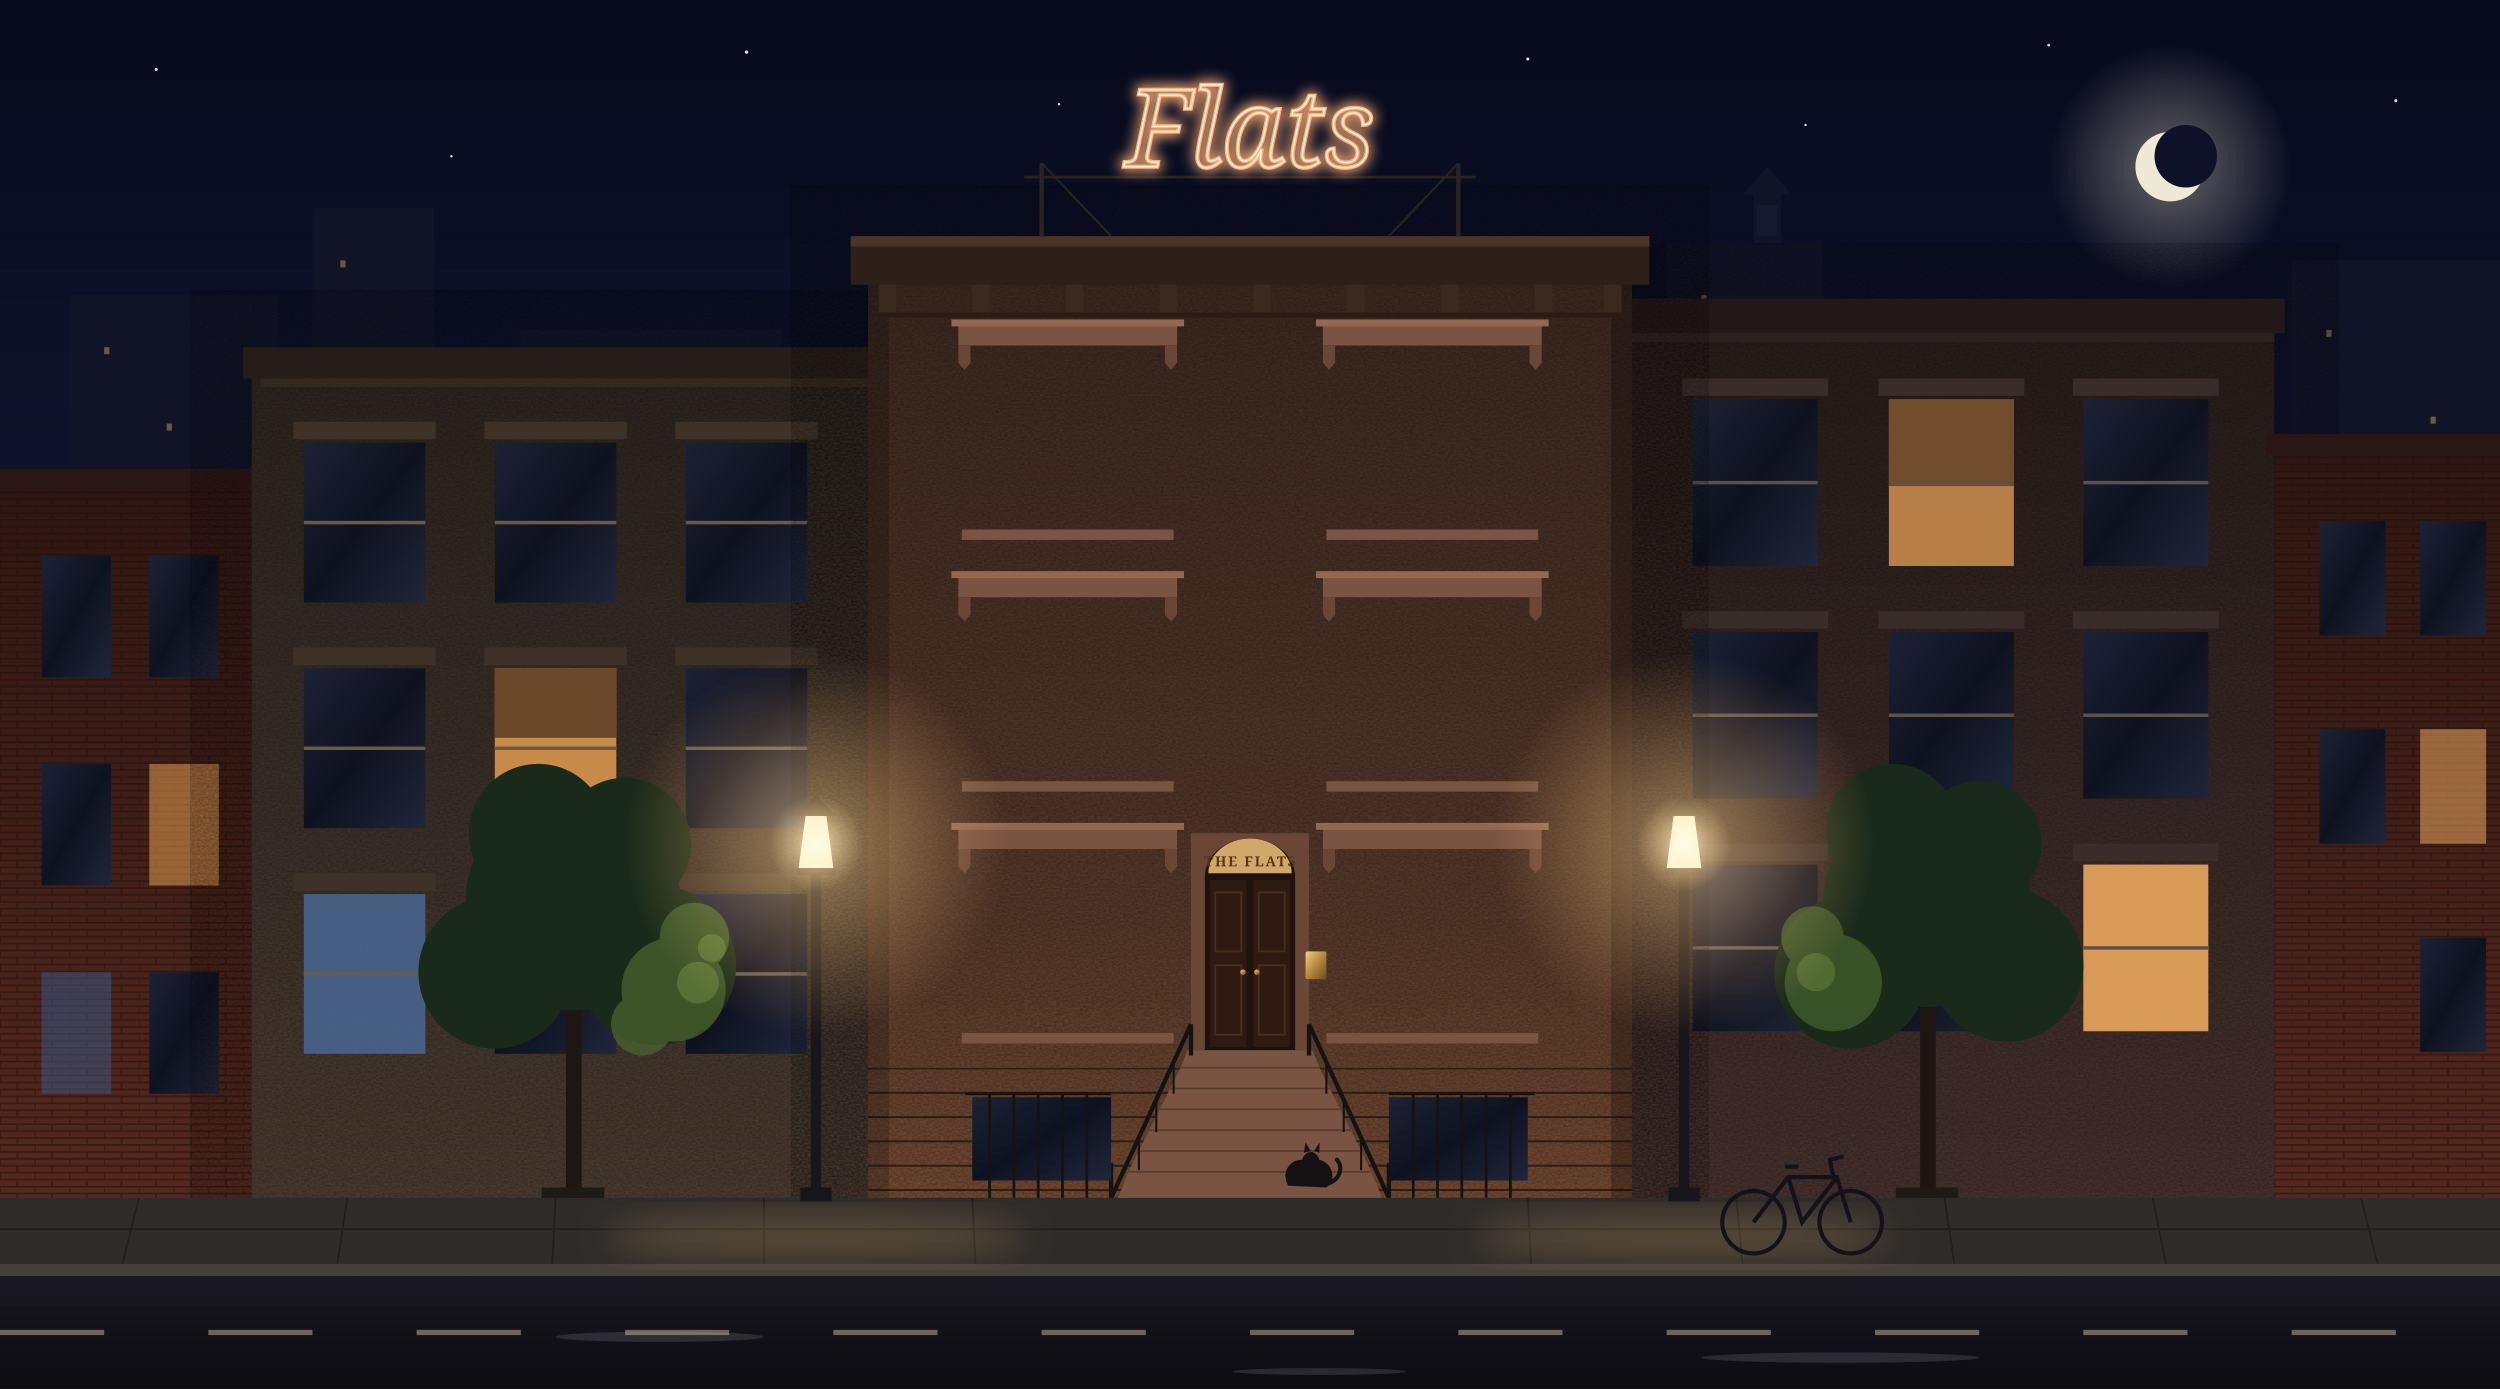
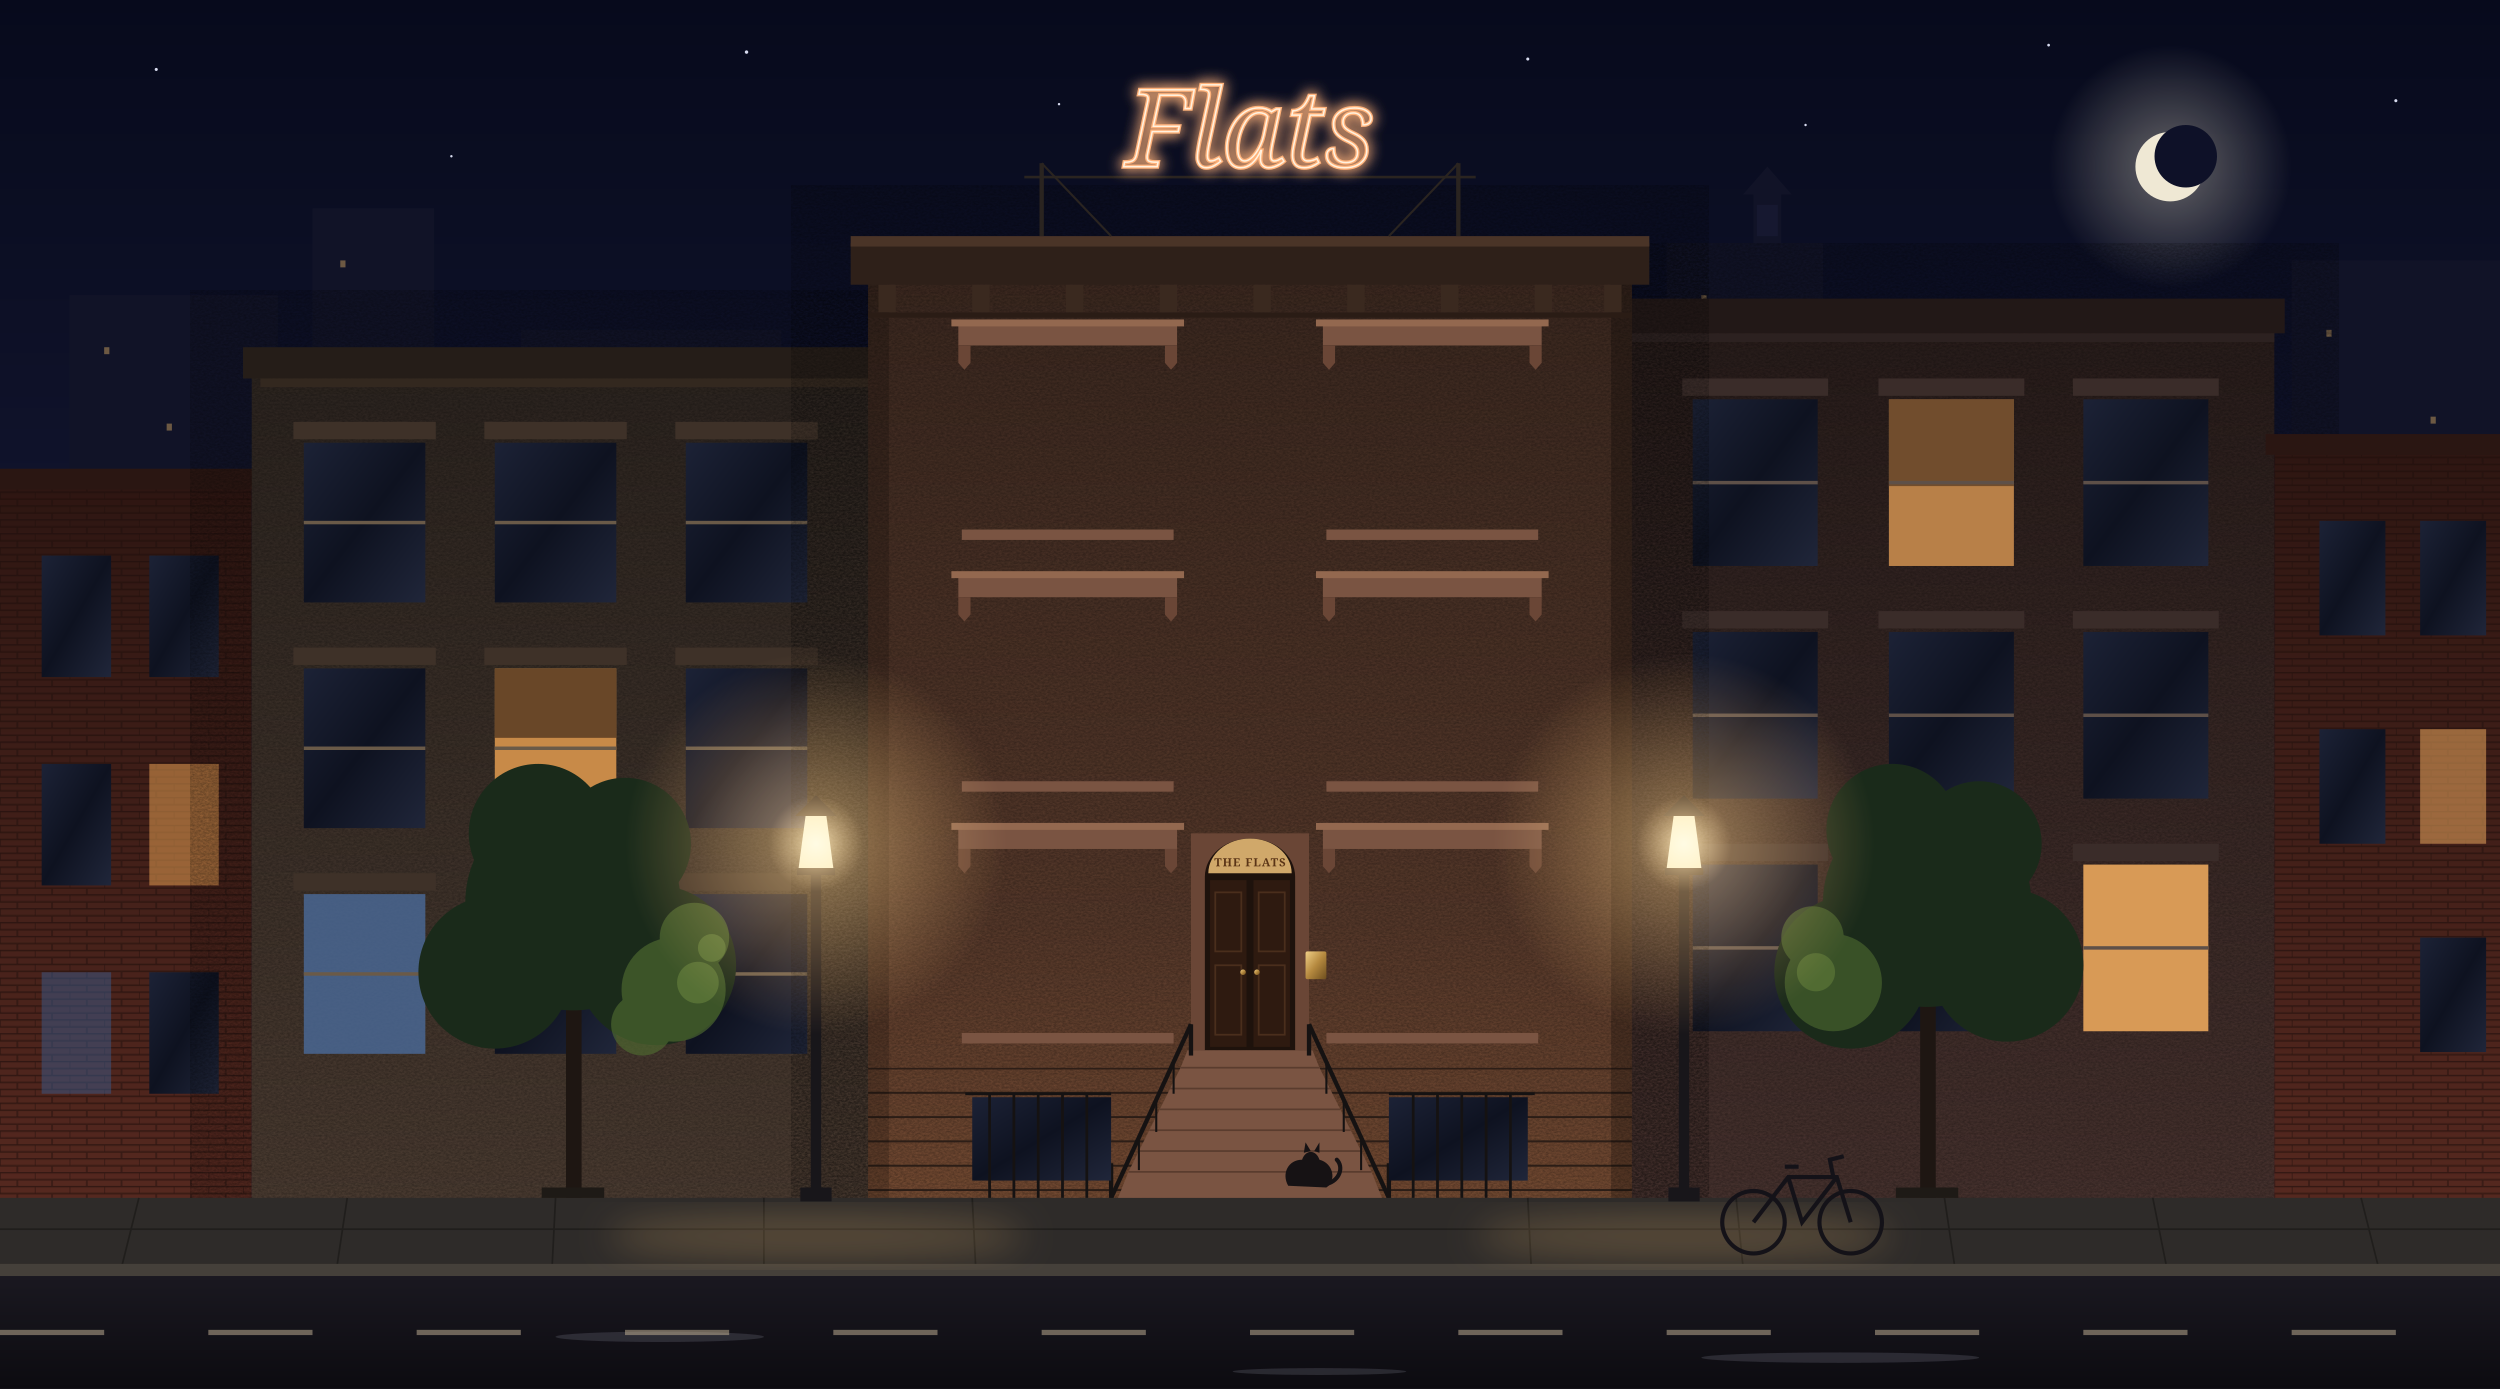
<svg xmlns="http://www.w3.org/2000/svg" viewBox="0 0 1440 800" fill="none">
  <defs>
    <linearGradient id="bsSky" x1="0" y1="0" x2="0" y2="1">
      <stop offset="0" stop-color="#070A1C" />
      <stop offset="0.55" stop-color="#151834" />
      <stop offset="1" stop-color="#3A2C40" />
    </linearGradient>
    <linearGradient id="bsStone" x1="0" y1="0" x2="0" y2="1">
      <stop offset="0" stop-color="#3E2A21" />
      <stop offset="0.7" stop-color="#5A3B2C" />
      <stop offset="1" stop-color="#7A4E34" />
    </linearGradient>
    <linearGradient id="bsStoneL" x1="0" y1="0" x2="0" y2="1">
      <stop offset="0" stop-color="#2E2621" />
      <stop offset="1" stop-color="#4E3E33" />
    </linearGradient>
    <linearGradient id="bsStoneR" x1="0" y1="0" x2="0" y2="1">
      <stop offset="0" stop-color="#2A1E1C" />
      <stop offset="1" stop-color="#4A3430" />
    </linearGradient>
    <linearGradient id="bsBrick" x1="0" y1="0" x2="0" y2="1">
      <stop offset="0" stop-color="#2E1612" />
      <stop offset="1" stop-color="#55281F" />
    </linearGradient>
    <linearGradient id="bsStreet" x1="0" y1="0" x2="0" y2="1">
      <stop offset="0" stop-color="#1A1820" />
      <stop offset="1" stop-color="#0C0B10" />
    </linearGradient>
    <linearGradient id="bsGlass" x1="0" y1="0" x2="1" y2="1">
      <stop offset="0" stop-color="#1C2236" />
      <stop offset="0.5" stop-color="#0E1220" />
      <stop offset="1" stop-color="#20263A" />
    </linearGradient>
    <linearGradient id="bsBrass" x1="0" y1="0" x2="1" y2="1">
      <stop offset="0" stop-color="#F0CF86" />
      <stop offset="0.5" stop-color="#B5893F" />
      <stop offset="1" stop-color="#6E4E1E" />
    </linearGradient>
    <linearGradient id="bsRefl" x1="0" y1="0" x2="0" y2="1">
      <stop offset="0" stop-color="#FFC27A" stop-opacity="0.5" />
      <stop offset="1" stop-color="#FFC27A" stop-opacity="0" />
    </linearGradient>
    <radialGradient id="bsRoomA" cx="0.3" cy="0.4" r="0.8">
      <stop offset="0" stop-color="#FFE0A8" />
      <stop offset="0.45" stop-color="#C8803E" />
      <stop offset="1" stop-color="#4A2616" />
    </radialGradient>
    <radialGradient id="bsRoomB" cx="0.35" cy="0.3" r="0.8">
      <stop offset="0" stop-color="#FFE7B8" />
      <stop offset="0.5" stop-color="#B07A44" />
      <stop offset="1" stop-color="#3A2214" />
    </radialGradient>
    <radialGradient id="bsRoomC" cx="0.7" cy="0.65" r="0.7">
      <stop offset="0" stop-color="#F0B670" />
      <stop offset="0.5" stop-color="#6A4430" />
      <stop offset="1" stop-color="#22150E" />
    </radialGradient>
    <radialGradient id="bsSpill">
      <stop offset="0" stop-color="#FFB45E" stop-opacity="0.55" />
      <stop offset="1" stop-color="#FFB45E" stop-opacity="0" />
    </radialGradient>
    <radialGradient id="bsLamp">
      <stop offset="0" stop-color="#FFE6B0" stop-opacity="0.95" />
      <stop offset="0.25" stop-color="#FFC878" stop-opacity="0.4" />
      <stop offset="1" stop-color="#FFB45E" stop-opacity="0" />
    </radialGradient>
    <radialGradient id="bsMoon">
      <stop offset="0" stop-color="#EDE6D2" stop-opacity="0.4" />
      <stop offset="1" stop-color="#EDE6D2" stop-opacity="0" />
    </radialGradient>
    <filter id="bsBlur3">
      <feGaussianBlur stdDeviation="3" />
    </filter>
    <filter id="bsBlur10">
      <feGaussianBlur stdDeviation="10" />
    </filter>
    <filter id="bsStreak">
      <feGaussianBlur stdDeviation="4 14" />
    </filter>
    <filter id="bsNeon" x="-30%" y="-60%" width="160%" height="220%">
      <feGaussianBlur stdDeviation="4" result="b" />
      <feMerge>
        <feMergeNode in="b" />
        <feMergeNode in="b" />
        <feMergeNode in="SourceGraphic" />
      </feMerge>
    </filter>
    <filter id="bsTex">
      <feTurbulence type="fractalNoise" baseFrequency="0.6 0.9" numOctaves="3" seed="12" />
      <feColorMatrix type="matrix" values="0 0 0 0 0  0 0 0 0 0  0 0 0 0 0  0 0 0 0.35 0" />
    </filter>
    <filter id="bsGrain">
      <feTurbulence type="fractalNoise" baseFrequency="0.9" numOctaves="2" seed="4" />
      <feColorMatrix type="saturate" values="0" />
      <feComponentTransfer>
        <feFuncA type="linear" slope="0.14" />
      </feComponentTransfer>
    </filter>
    <pattern id="bsBricks" width="20" height="8" patternUnits="userSpaceOnUse">
      <rect width="20" height="8" fill="none" />
      <path d="M0 7.5 H20 M10 0 V3.5 M0 3.5 H20 M0 3.5 V7.5" stroke="#1E0E0B" stroke-width="0.8" opacity="0.6" fill="none" />
    </pattern>
    <pattern id="bsRustic" width="440" height="14" patternUnits="userSpaceOnUse">
      <line x1="0" y1="13.5" x2="440" y2="13.5" stroke="#2A1C15" stroke-width="1.2" />
    </pattern>
    <g id="bsSash">
      <rect x="1.5" y="1.5" width="107" height="97" fill="none" stroke="#CDBFA4" stroke-width="3" />
      <rect x="0" y="47" width="110" height="5" fill="#CDBFA4" />
      <line x1="55" y1="0" x2="55" y2="100" stroke="#CDBFA4" stroke-width="2.5" />
    </g>
    <g id="bsIntA">
      <rect width="110" height="100" fill="url(#bsRoomA)" />
      <rect x="60" y="18" width="26" height="19" fill="#3A2A1E" stroke="#C9A15A" stroke-width="1.2" />
      <path d="M62 34 C68 28 74 31 84 26 L84 35 L62 35 Z" fill="#8A5A3A" />
      <line x1="26" y1="48" x2="26" y2="100" stroke="#2A1A10" stroke-width="2" />
      <path d="M15 48 L37 48 L33 33 L19 33 Z" fill="#FFE8BC" />
      <path d="M0 84 C0 76 10 74 20 74 L92 74 C102 74 110 76 110 84 L110 100 L0 100 Z" fill="#3E1E12" />
      <path d="M96 74 C90 58 96 46 104 44 C108 52 106 64 100 74 Z" fill="#24361F" />
      <path d="M102 74 C104 62 110 56 110 56 L110 74 Z" fill="#2F4A2A" />
      <rect x="0" y="0" width="12" height="100" fill="#E8CFA0" opacity="0.35" />
      <rect x="98" y="0" width="12" height="100" fill="#E8CFA0" opacity="0.3" />
    </g>
    <g id="bsIntB">
      <rect width="110" height="100" fill="url(#bsRoomB)" />
      <rect x="66" y="14" width="40" height="86" fill="#2A1A10" />
      <g fill="#3E2716">
        <rect x="66" y="34" width="40" height="2" />
        <rect x="66" y="56" width="40" height="2" />
        <rect x="66" y="78" width="40" height="2" />
      </g>
      <g>
        <rect x="69" y="22" width="3" height="12" fill="#6B2430" />
        <rect x="72" y="20" width="3" height="14" fill="#24324F" />
        <rect x="75" y="23" width="3" height="11" fill="#A87A32" />
        <rect x="80" y="21" width="3" height="13" fill="#2F4A35" />
        <rect x="69" y="44" width="3" height="12" fill="#A87A32" />
        <rect x="72" y="43" width="4" height="13" fill="#6B2430" />
        <rect x="88" y="45" width="3" height="11" fill="#D9CBA8" />
        <rect x="91" y="43" width="3" height="13" fill="#24324F" />
        <rect x="70" y="66" width="3" height="12" fill="#2F4A35" />
        <rect x="74" y="65" width="3" height="13" fill="#D9CBA8" />
        <circle cx="96" cy="72" r="5" fill="#4C7046" />
      </g>
      <line x1="30" y1="0" x2="30" y2="24" stroke="#2A1A10" stroke-width="1" />
      <path d="M18 34 L42 34 L37 24 L23 24 Z" fill="#FFEAC2" />
      <path d="M6 100 L6 74 C6 66 14 64 20 64 L36 64 C42 64 48 66 48 74 L48 100 Z" fill="#5A2418" />
    </g>
    <g id="bsIntC">
      <rect width="110" height="100" fill="url(#bsRoomC)" />
      <rect x="20" y="20" width="22" height="28" fill="#2A1C14" stroke="#7A5A3A" stroke-width="1" />
      <rect x="40" y="76" width="70" height="4" fill="#2A1A10" />
      <line x1="96" y1="76" x2="88" y2="58" stroke="#1A100A" stroke-width="2" />
      <path d="M80 60 L94 54 L92 50 L80 55 Z" fill="#FFD9A0" />
      <path d="M58 76 C56 66 58 58 64 56 C62 50 64 44 70 44 C76 44 78 50 76 56 C82 58 84 66 82 76 Z" fill="#1A100A" />
    </g>
  </defs>
  <rect width="1440" height="800" fill="url(#bsSky)" />
  <g fill="#D8DCF0">
    <circle cx="90" cy="40" r="0.9" />
    <circle cx="260" cy="90" r="0.7" />
    <circle cx="430" cy="30" r="1" />
    <circle cx="610" cy="60" r="0.7" />
    <circle cx="880" cy="34" r="0.9" />
    <circle cx="1040" cy="72" r="0.7" />
    <circle cx="1180" cy="26" r="0.8" />
    <circle cx="1380" cy="58" r="0.9" />
  </g>
  <circle cx="1250" cy="96" r="70" fill="url(#bsMoon)" />
  <circle cx="1250" cy="96" r="20" fill="#EFE8D4" />
  <circle cx="1259" cy="90" r="18" fill="#0E1128" />
  <g fill="#111327">
    <rect x="40" y="170" width="120" height="200" />
    <rect x="180" y="120" width="70" height="250" />
    <rect x="300" y="190" width="150" height="180" />
    <rect x="960" y="140" width="90" height="230" />
    <rect x="1080" y="200" width="140" height="170" />
    <rect x="1320" y="150" width="120" height="220" />
    <path d="M1010 140 L1010 112 L1004 112 L1018 96 L1032 112 L1026 112 L1026 140 Z" />
    <rect x="1012" y="118" width="12" height="18" fill="#161830" />
  </g>
  <g fill="#C9A060" opacity="0.5">
    <rect x="60" y="200" width="3" height="4" />
    <rect x="96" y="244" width="3" height="4" />
    <rect x="196" y="150" width="3" height="4" />
    <rect x="220" y="210" width="3" height="4" />
    <rect x="330" y="230" width="3" height="4" />
    <rect x="402" y="260" width="3" height="4" />
    <rect x="980" y="170" width="3" height="4" />
    <rect x="1020" y="220" width="3" height="4" />
    <rect x="1110" y="232" width="3" height="4" />
    <rect x="1340" y="190" width="3" height="4" />
    <rect x="1400" y="240" width="3" height="4" />
  </g>
  <rect x="0" y="280" width="145" height="410" fill="url(#bsBrick)" />
  <rect x="0" y="280" width="145" height="410" fill="url(#bsBricks)" />
  <rect x="0" y="270" width="150" height="12" fill="#2A1612" />
  <g fill="url(#bsGlass)">
    <rect x="24" y="320" width="40" height="70" />
    <rect x="86" y="320" width="40" height="70" />
    <rect x="24" y="440" width="40" height="70" />
    <rect x="86" y="560" width="40" height="70" />
  </g>
  <rect x="86" y="440" width="40" height="70" fill="#E09A50" opacity="0.55" />
  <rect x="24" y="560" width="40" height="70" fill="#3A5A8A" opacity="0.5" />
  <rect x="145" y="215" width="355" height="475" fill="url(#bsStoneL)" />
  <rect x="145" y="215" width="355" height="475" filter="url(#bsTex)" />
  <rect x="140" y="200" width="365" height="18" fill="#251D18" />
  <g fill="#33281F">
    <rect x="150" y="218" width="355" height="5" />
  </g>
  <g>
    <rect x="175" y="255" width="70" height="92" fill="url(#bsGlass)" />
    <rect x="285" y="255" width="70" height="92" fill="url(#bsGlass)" />
    <rect x="395" y="255" width="70" height="92" fill="url(#bsGlass)" />
    <rect x="175" y="385" width="70" height="92" fill="url(#bsGlass)" />
    <rect x="285" y="385" width="70" height="92" fill="#C88A48" />
    <rect x="395" y="385" width="70" height="92" fill="url(#bsGlass)" />
    <rect x="175" y="515" width="70" height="92" fill="#4A6A9A" opacity="0.8" />
    <rect x="285" y="515" width="70" height="92" fill="url(#bsGlass)" />
    <rect x="395" y="515" width="70" height="92" fill="url(#bsGlass)" />
    <rect x="285" y="385" width="70" height="40" fill="#2A1A12" opacity="0.6" />
    <g fill="#3E3128">
      <rect x="169" y="243" width="82" height="10" />
      <rect x="279" y="243" width="82" height="10" />
      <rect x="389" y="243" width="82" height="10" />
      <rect x="169" y="373" width="82" height="10" />
      <rect x="279" y="373" width="82" height="10" />
      <rect x="389" y="373" width="82" height="10" />
      <rect x="169" y="503" width="82" height="10" />
      <rect x="279" y="503" width="82" height="10" />
      <rect x="389" y="503" width="82" height="10" />
    </g>
    <g fill="none" stroke="#6A5A48" stroke-width="2">
      <line x1="175" y1="301" x2="245" y2="301" />
      <line x1="285" y1="301" x2="355" y2="301" />
      <line x1="395" y1="301" x2="465" y2="301" />
      <line x1="175" y1="431" x2="245" y2="431" />
      <line x1="285" y1="431" x2="355" y2="431" />
      <line x1="395" y1="431" x2="465" y2="431" />
      <line x1="175" y1="561" x2="245" y2="561" />
      <line x1="285" y1="561" x2="355" y2="561" />
      <line x1="395" y1="561" x2="465" y2="561" />
    </g>
  </g>
  <rect x="940" y="190" width="370" height="500" fill="url(#bsStoneR)" />
  <rect x="940" y="190" width="370" height="500" filter="url(#bsTex)" />
  <rect x="934" y="172" width="382" height="20" fill="#221817" />
  <g fill="#2C2120">
    <rect x="940" y="192" width="370" height="5" />
  </g>
  <g>
    <rect x="975" y="230" width="72" height="96" fill="url(#bsGlass)" />
    <rect x="1088" y="230" width="72" height="96" fill="#B88048" />
    <rect x="1200" y="230" width="72" height="96" fill="url(#bsGlass)" />
    <rect x="975" y="364" width="72" height="96" fill="url(#bsGlass)" />
    <rect x="1088" y="364" width="72" height="96" fill="url(#bsGlass)" />
    <rect x="1200" y="364" width="72" height="96" fill="url(#bsGlass)" />
    <rect x="975" y="498" width="72" height="96" fill="url(#bsGlass)" />
    <rect x="1088" y="498" width="72" height="96" fill="url(#bsGlass)" />
    <rect x="1200" y="498" width="72" height="96" fill="#D89A56" />
    <rect x="1088" y="230" width="72" height="50" fill="#2A1A12" opacity="0.5" />
    <g fill="#3A2C29">
      <rect x="969" y="218" width="84" height="10" />
      <rect x="1082" y="218" width="84" height="10" />
      <rect x="1194" y="218" width="84" height="10" />
      <rect x="969" y="352" width="84" height="10" />
      <rect x="1082" y="352" width="84" height="10" />
      <rect x="1194" y="352" width="84" height="10" />
      <rect x="969" y="486" width="84" height="10" />
      <rect x="1082" y="486" width="84" height="10" />
      <rect x="1194" y="486" width="84" height="10" />
    </g>
    <g fill="none" stroke="#5E5048" stroke-width="2">
      <line x1="975" y1="278" x2="1047" y2="278" />
      <line x1="1088" y1="278" x2="1160" y2="278" />
      <line x1="1200" y1="278" x2="1272" y2="278" />
      <line x1="975" y1="412" x2="1047" y2="412" />
      <line x1="1088" y1="412" x2="1160" y2="412" />
      <line x1="1200" y1="412" x2="1272" y2="412" />
      <line x1="975" y1="546" x2="1047" y2="546" />
      <line x1="1088" y1="546" x2="1160" y2="546" />
      <line x1="1200" y1="546" x2="1272" y2="546" />
    </g>
  </g>
  <rect x="1310" y="260" width="130" height="430" fill="url(#bsBrick)" />
  <rect x="1310" y="260" width="130" height="430" fill="url(#bsBricks)" />
  <rect x="1305" y="250" width="135" height="12" fill="#2A1612" />
  <g fill="url(#bsGlass)">
    <rect x="1336" y="300" width="38" height="66" />
    <rect x="1394" y="300" width="38" height="66" />
    <rect x="1336" y="420" width="38" height="66" />
    <rect x="1394" y="540" width="38" height="66" />
  </g>
  <rect x="1394" y="420" width="38" height="66" fill="#D89A56" opacity="0.6" />
  <rect x="500" y="160" width="440" height="530" fill="url(#bsStone)" />
  <rect x="500" y="160" width="440" height="530" filter="url(#bsTex)" />
  <rect x="500" y="615" width="440" height="75" fill="url(#bsRustic)" />
  <rect x="500" y="160" width="12" height="530" fill="#000" opacity="0.18" />
  <rect x="928" y="160" width="12" height="530" fill="#000" opacity="0.25" />
  <rect x="490" y="140" width="460" height="24" fill="#2E2019" />
  <rect x="490" y="136" width="460" height="6" fill="#4A3427" />
  <g fill="#3A291F">
    <rect x="506" y="164" width="10" height="16" />
    <rect x="560" y="164" width="10" height="16" />
    <rect x="614" y="164" width="10" height="16" />
    <rect x="668" y="164" width="10" height="16" />
    <rect x="722" y="164" width="10" height="16" />
    <rect x="776" y="164" width="10" height="16" />
    <rect x="830" y="164" width="10" height="16" />
    <rect x="884" y="164" width="10" height="16" />
    <rect x="924" y="164" width="10" height="16" />
  </g>
  <rect x="500" y="180" width="440" height="3" fill="#2A1C15" />
  <g stroke="#2A2420" stroke-width="2.5">
    <line x1="600" y1="136" x2="600" y2="94" />
    <line x1="840" y1="136" x2="840" y2="94" />
    <line x1="590" y1="102" x2="850" y2="102" stroke-width="1.5" />
    <line x1="600" y1="94" x2="640" y2="136" stroke-width="1.2" />
    <line x1="840" y1="94" x2="800" y2="136" stroke-width="1.2" />
  </g>
  <text x="720" y="96" text-anchor="middle" font-family="Fraunces, Georgia, serif" font-style="italic" font-weight="500" font-size="62" fill="none" stroke="#FFB27A" stroke-width="2.4" filter="url(#bsNeon)">Flats</text>
  <text x="720" y="96" text-anchor="middle" font-family="Fraunces, Georgia, serif" font-style="italic" font-weight="500" font-size="62" fill="none" stroke="#FFF1DE" stroke-width="0.9">Flats</text>
  <g fill="#7A5442">
    <rect x="552" y="187" width="126" height="12" />
    <rect x="762" y="187" width="126" height="12" />
    <rect x="552" y="332" width="126" height="12" />
    <rect x="762" y="332" width="126" height="12" />
    <rect x="552" y="477" width="126" height="12" />
    <rect x="762" y="477" width="126" height="12" />
  </g>
  <g fill="#93684F">
    <rect x="548" y="184" width="134" height="4" />
    <rect x="758" y="184" width="134" height="4" />
    <rect x="548" y="329" width="134" height="4" />
    <rect x="758" y="329" width="134" height="4" />
    <rect x="548" y="474" width="134" height="4" />
    <rect x="758" y="474" width="134" height="4" />
  </g>
  <g fill="#6A4636">
    <path d="M552 199 h7 v10 l-3.5 4 l-3.5 -4 Z" />
    <path d="M671 199 h7 v10 l-3.5 4 l-3.5 -4 Z" />
    <path d="M762 199 h7 v10 l-3.5 4 l-3.5 -4 Z" />
    <path d="M881 199 h7 v10 l-3.5 4 l-3.5 -4 Z" />
    <path d="M552 344 h7 v10 l-3.5 4 l-3.5 -4 Z" />
    <path d="M671 344 h7 v10 l-3.5 4 l-3.5 -4 Z" />
    <path d="M762 344 h7 v10 l-3.5 4 l-3.5 -4 Z" />
    <path d="M881 344 h7 v10 l-3.5 4 l-3.5 -4 Z" />
    <path d="M552 489 h7 v10 l-3.5 4 l-3.5 -4 Z" />
    <path d="M671 489 h7 v10 l-3.5 4 l-3.5 -4 Z" />
    <path d="M762 489 h7 v10 l-3.5 4 l-3.5 -4 Z" />
    <path d="M881 489 h7 v10 l-3.5 4 l-3.5 -4 Z" />
  </g>
  <g fill="#7A5442">
    <rect x="554" y="305" width="122" height="6" />
    <rect x="764" y="305" width="122" height="6" />
    <rect x="554" y="450" width="122" height="6" />
    <rect x="764" y="450" width="122" height="6" />
    <rect x="554" y="595" width="122" height="6" />
    <rect x="764" y="595" width="122" height="6" />
  </g>
  <rect x="686" y="480" width="68" height="125" fill="#6A4636" />
  <path d="M694 605 L694 505 A26 22 0 0 1 746 505 L746 605 Z" fill="#1E120C" />
  <path d="M696 503 A24 20 0 0 1 744 503 Z" fill="#F0C27A" opacity="0.85" />
-   <text x="720" y="499" text-anchor="middle" font-family="Fraunces, Georgia, serif" font-size="8" font-weight="600" fill="#5A3416" letter-spacing="1">THE FLATS</text>
+   <text x="720" y="499" text-anchor="middle" font-family="Fraunces, Georgia, serif" font-size="6.5" font-weight="600" fill="#5A3416" letter-spacing="0.6" textLength="36" lengthAdjust="spacingAndGlyphs">THE FLATS</text>
  <rect x="697" y="507" width="21" height="96" fill="#2E1A10" />
  <rect x="722" y="507" width="21" height="96" fill="#2E1A10" />
  <g fill="none" stroke="#4A2E1C" stroke-width="1">
    <rect x="700" y="514" width="15" height="34" />
    <rect x="725" y="514" width="15" height="34" />
    <rect x="700" y="556" width="15" height="40" />
    <rect x="725" y="556" width="15" height="40" />
  </g>
  <circle cx="716" cy="560" r="1.6" fill="url(#bsBrass)" />
  <circle cx="724" cy="560" r="1.6" fill="url(#bsBrass)" />
  <rect x="752" y="548" width="12" height="16" rx="1" fill="url(#bsBrass)" />
  <g fill="#7A5442">
    <polygon points="684,605 756,605 760,615 680,615" />
    <polygon points="680,615 760,615 766,627 674,627" />
    <polygon points="674,627 766,627 772,639 668,639" />
    <polygon points="668,639 772,639 778,651 662,651" />
    <polygon points="662,651 778,651 784,663 656,663" />
    <polygon points="656,663 784,663 790,675 650,675" />
    <polygon points="650,675 790,675 796,690 644,690" />
  </g>
  <g stroke="#5A3C2E" stroke-width="1">
    <line x1="680" y1="615" x2="760" y2="615" />
    <line x1="674" y1="627" x2="766" y2="627" />
    <line x1="668" y1="639" x2="772" y2="639" />
    <line x1="662" y1="651" x2="778" y2="651" />
    <line x1="656" y1="663" x2="784" y2="663" />
    <line x1="650" y1="675" x2="790" y2="675" />
  </g>
  <g fill="none" stroke="#151212" stroke-width="2.5">
    <path d="M686 590 L640 690" />
    <path d="M754 590 L800 690" />
    <path d="M686 590 L686 608 M640 670 L640 690 M754 590 L754 608 M800 670 L800 690" />
    <path d="M640 676 C632 676 630 668 636 666" />
    <path d="M800 676 C808 676 810 668 804 666" />
  </g>
  <g stroke="#151212" stroke-width="1.2">
    <line x1="676" y1="612" x2="676" y2="630" />
    <line x1="666" y1="634" x2="666" y2="652" />
    <line x1="656" y1="656" x2="656" y2="674" />
    <line x1="764" y1="612" x2="764" y2="630" />
    <line x1="774" y1="634" x2="774" y2="652" />
    <line x1="784" y1="656" x2="784" y2="674" />
  </g>
  <g fill="url(#bsGlass)">
    <rect x="560" y="632" width="80" height="48" />
    <rect x="800" y="632" width="80" height="48" />
  </g>
  <g stroke="#151212" stroke-width="1.6">
    <line x1="570" y1="630" x2="570" y2="690" />
    <line x1="584" y1="630" x2="584" y2="690" />
    <line x1="598" y1="630" x2="598" y2="690" />
    <line x1="612" y1="630" x2="612" y2="690" />
    <line x1="626" y1="630" x2="626" y2="690" />
    <line x1="814" y1="630" x2="814" y2="690" />
    <line x1="828" y1="630" x2="828" y2="690" />
    <line x1="842" y1="630" x2="842" y2="690" />
    <line x1="856" y1="630" x2="856" y2="690" />
    <line x1="870" y1="630" x2="870" y2="690" />
    <line x1="556" y1="630" x2="640" y2="630" />
    <line x1="800" y1="630" x2="884" y2="630" />
  </g>
  <rect x="0" y="690" width="1440" height="40" fill="#2E2B29" />
  <g stroke="#201E1C" stroke-width="1">
    <line x1="0" y1="708" x2="1440" y2="708" />
    <line x1="80" y1="690" x2="70" y2="730" />
    <line x1="200" y1="690" x2="194" y2="730" />
    <line x1="320" y1="690" x2="318" y2="730" />
    <line x1="440" y1="690" x2="440" y2="730" />
    <line x1="560" y1="690" x2="562" y2="730" />
    <line x1="880" y1="690" x2="882" y2="730" />
    <line x1="1000" y1="690" x2="1004" y2="730" />
    <line x1="1120" y1="690" x2="1126" y2="730" />
    <line x1="1240" y1="690" x2="1248" y2="730" />
    <line x1="1360" y1="690" x2="1370" y2="730" />
  </g>
  <rect x="0" y="728" width="1440" height="7" fill="#45403A" />
  <rect x="0" y="735" width="1440" height="65" fill="url(#bsStreet)" />
  <g fill="#7A7A8A" opacity="0.25">
    <ellipse cx="380" cy="770" rx="60" ry="3" />
    <ellipse cx="1060" cy="782" rx="80" ry="3" />
    <ellipse cx="760" cy="790" rx="50" ry="2" />
  </g>
  <g fill="#C9B79A" opacity="0.5">
    <rect x="0" y="766" width="60" height="3" />
    <rect x="120" y="766" width="60" height="3" />
    <rect x="240" y="766" width="60" height="3" />
    <rect x="360" y="766" width="60" height="3" />
    <rect x="480" y="766" width="60" height="3" />
    <rect x="600" y="766" width="60" height="3" />
    <rect x="720" y="766" width="60" height="3" />
    <rect x="840" y="766" width="60" height="3" />
    <rect x="960" y="766" width="60" height="3" />
    <rect x="1080" y="766" width="60" height="3" />
    <rect x="1200" y="766" width="60" height="3" />
    <rect x="1320" y="766" width="60" height="3" />
  </g>
  <g>
    <rect x="326" y="560" width="9" height="130" fill="#1E1612" />
    <g fill="#1A2A1A">
      <circle cx="330" cy="520" r="62" />
      <circle cx="285" cy="560" r="44" />
      <circle cx="378" cy="556" r="46" />
      <circle cx="310" cy="480" r="40" />
      <circle cx="360" cy="486" r="38" />
    </g>
    <g fill="#4E6A30" opacity="0.65">
      <circle cx="388" cy="570" r="30" />
      <circle cx="400" cy="540" r="20" />
      <circle cx="370" cy="590" r="18" />
    </g>
    <g fill="#7E9A48" opacity="0.4">
      <circle cx="402" cy="566" r="12" />
      <circle cx="410" cy="546" r="8" />
    </g>
    <rect x="312" y="684" width="36" height="6" fill="#1E1A16" />
    <rect x="1106" y="560" width="9" height="130" fill="#1E1612" />
    <g fill="#1A2A1A">
      <circle cx="1110" cy="520" r="60" />
      <circle cx="1066" cy="560" r="44" />
      <circle cx="1156" cy="556" r="44" />
      <circle cx="1090" cy="478" r="38" />
      <circle cx="1140" cy="486" r="36" />
    </g>
    <g fill="#4E6A30" opacity="0.6">
      <circle cx="1056" cy="566" r="28" />
      <circle cx="1044" cy="540" r="18" />
    </g>
    <g fill="#7E9A48" opacity="0.35">
      <circle cx="1046" cy="560" r="11" />
    </g>
    <rect x="1092" y="684" width="36" height="6" fill="#1E1A16" />
  </g>
  <g>
    <rect x="467" y="500" width="6" height="190" fill="#18161A" />
    <rect x="461" y="684" width="18" height="8" fill="#18161A" />
    <path d="M460 500 L480 500 L476 470 L464 470 Z" fill="#FFE6B0" />
    <path d="M458 470 L482 470 L470 458 Z" fill="#18161A" />
    <rect x="459" y="500" width="22" height="4" fill="#18161A" />
    <circle cx="470" cy="486" r="110" fill="url(#bsLamp)" style="mix-blend-mode: screen" />
    <ellipse cx="470" cy="712" rx="120" ry="16" fill="#FFC878" opacity="0.18" filter="url(#bsBlur10)" />
    <rect x="967" y="500" width="6" height="190" fill="#18161A" />
    <rect x="961" y="684" width="18" height="8" fill="#18161A" />
    <path d="M960 500 L980 500 L976 470 L964 470 Z" fill="#FFE6B0" />
    <path d="M958 470 L982 470 L970 458 Z" fill="#18161A" />
    <rect x="959" y="500" width="22" height="4" fill="#18161A" />
    <circle cx="970" cy="486" r="110" fill="url(#bsLamp)" style="mix-blend-mode: screen" />
    <ellipse cx="970" cy="712" rx="120" ry="16" fill="#FFC878" opacity="0.18" filter="url(#bsBlur10)" />
  </g>
  <g fill="none" stroke="#141218" stroke-width="2.4">
    <circle cx="1010" cy="704" r="18" />
    <circle cx="1066" cy="704" r="18" />
    <path d="M1010 704 L1030 678 L1058 678 L1066 704 M1030 678 L1038 704 L1058 678 M1028 672 L1036 672 M1056 678 L1054 668 L1062 666" />
  </g>
  <g>
    <path d="M742 683 C738 676 742 668 750 668 C752 662 758 662 760 668 C768 670 770 680 764 684 Z" fill="#161214" />
    <path d="M751 664 L752 658 L755 663 Z M757 663 L760 658 L760 664 Z" fill="#161214" />
    <path d="M764 682 C772 680 774 672 770 668" fill="none" stroke="#161214" stroke-width="2.4" stroke-linecap="round" />
  </g>
</svg>
